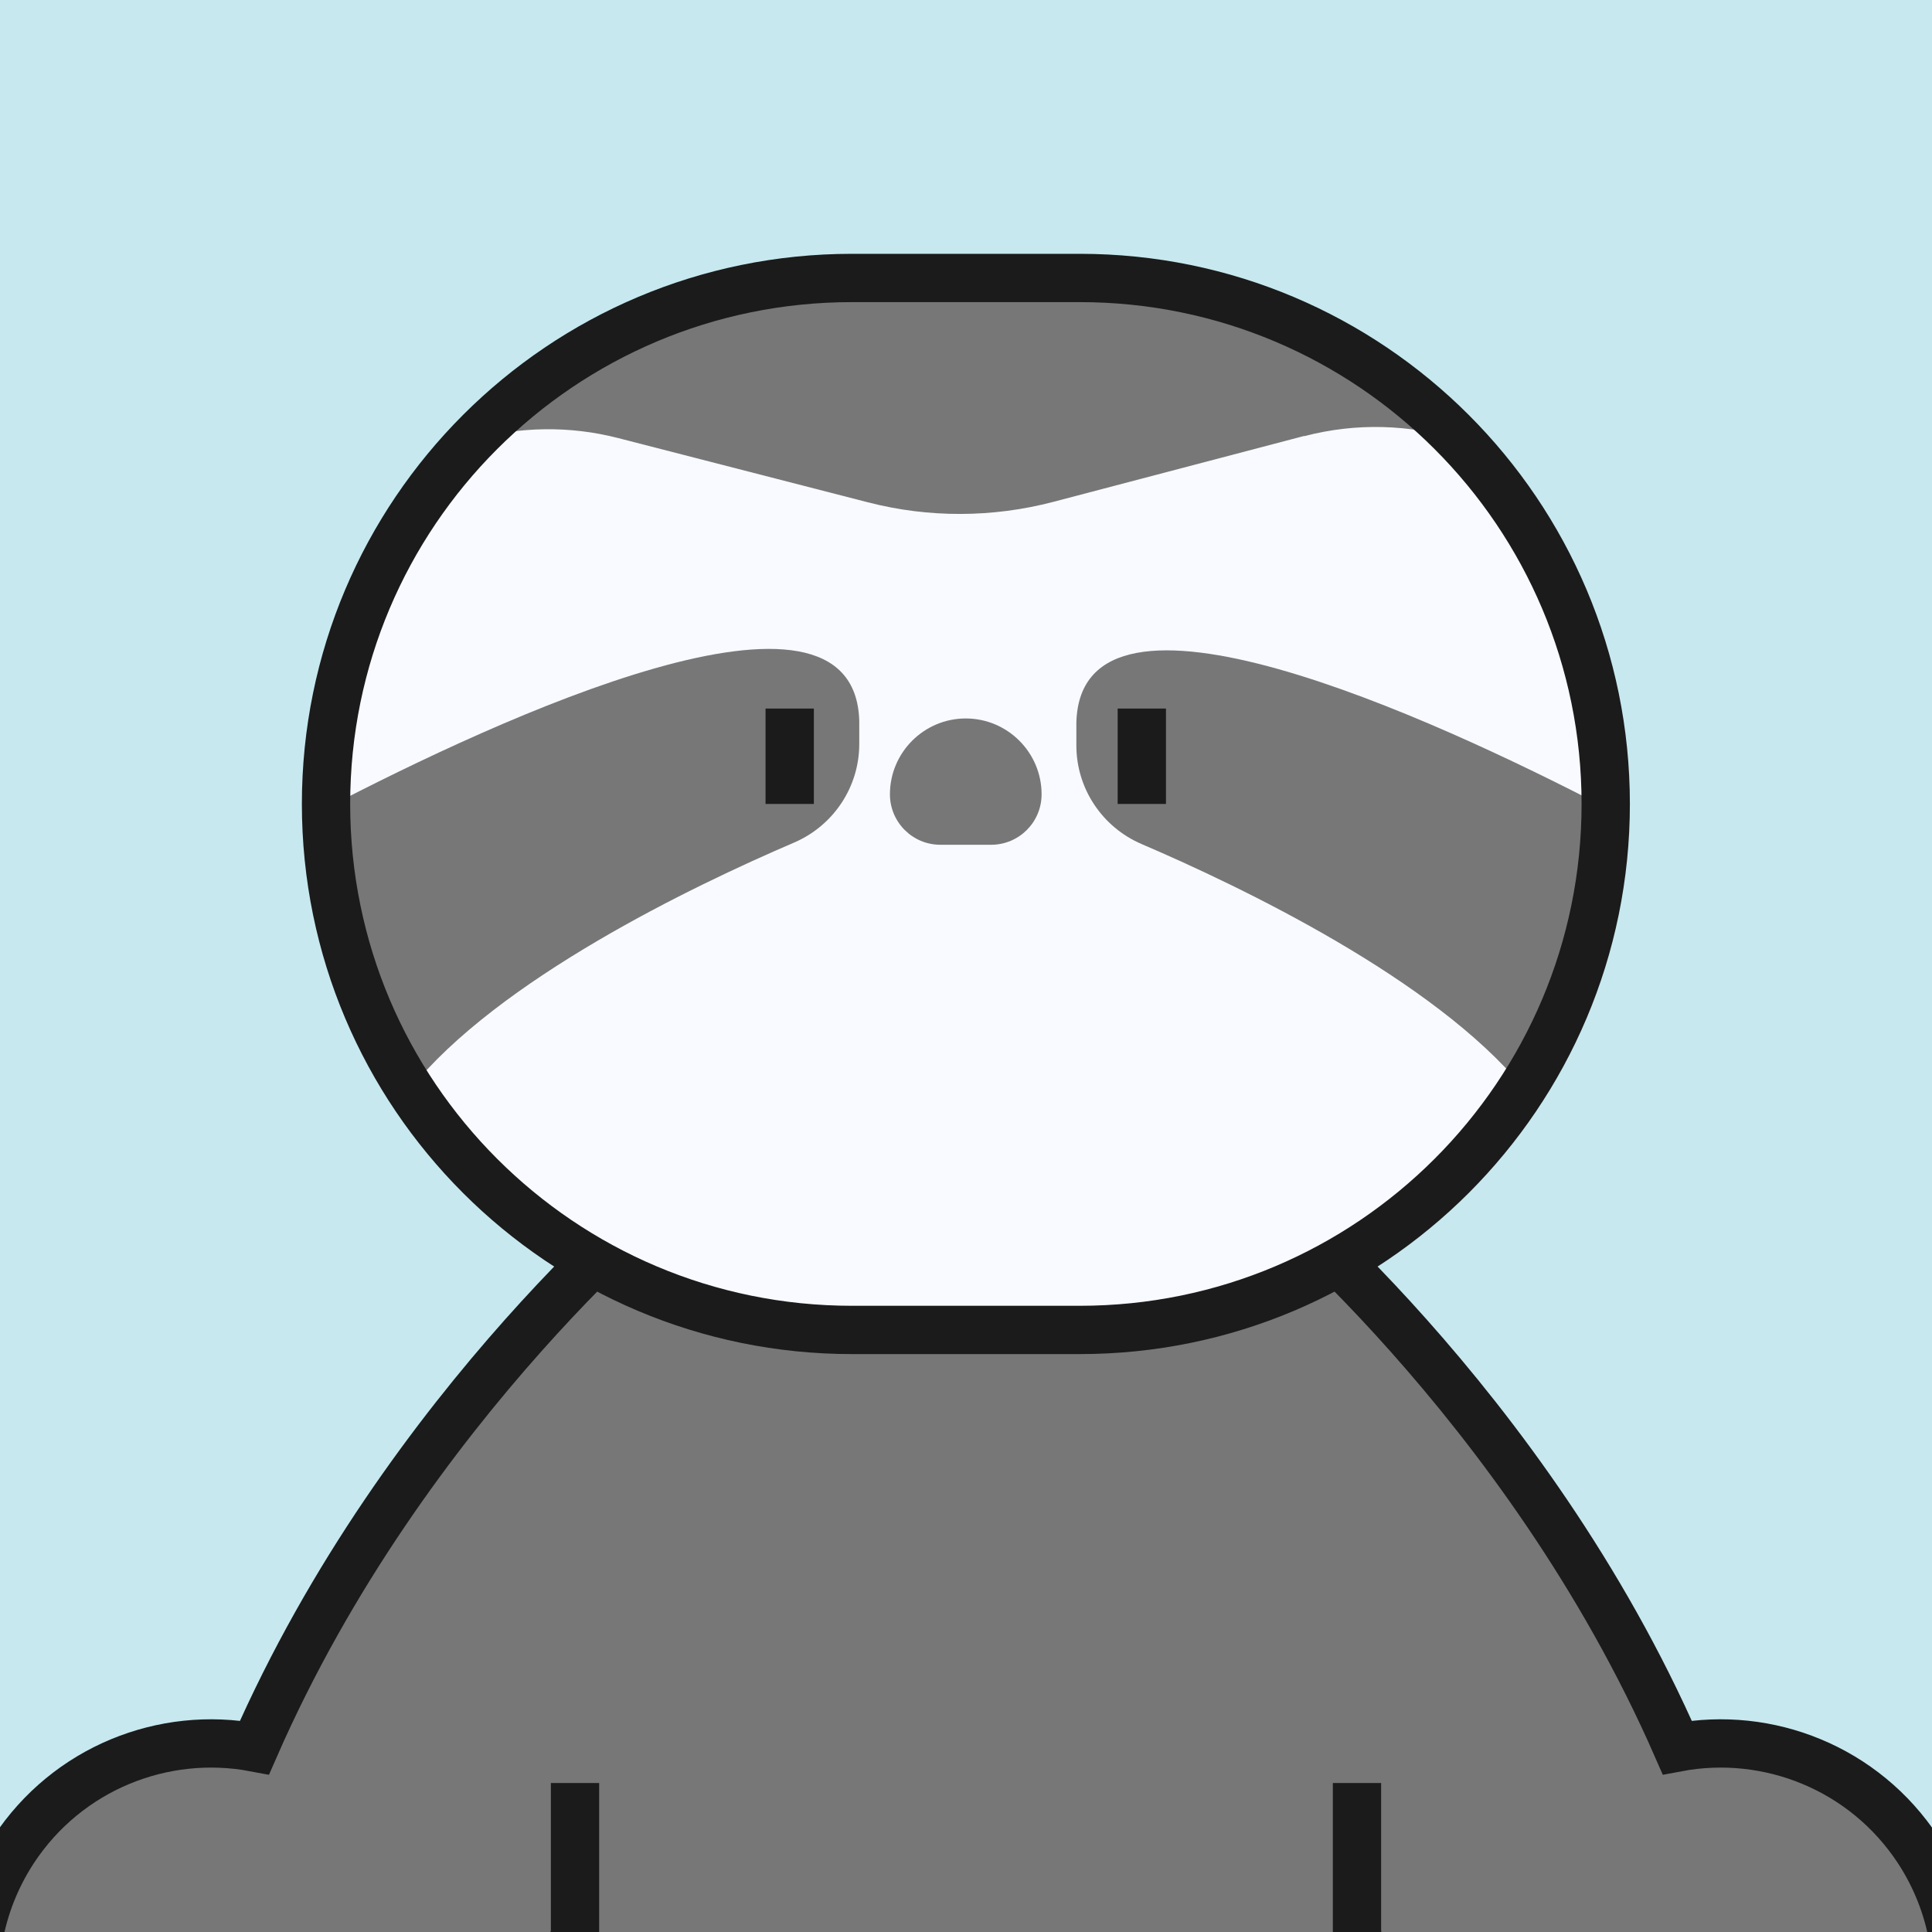
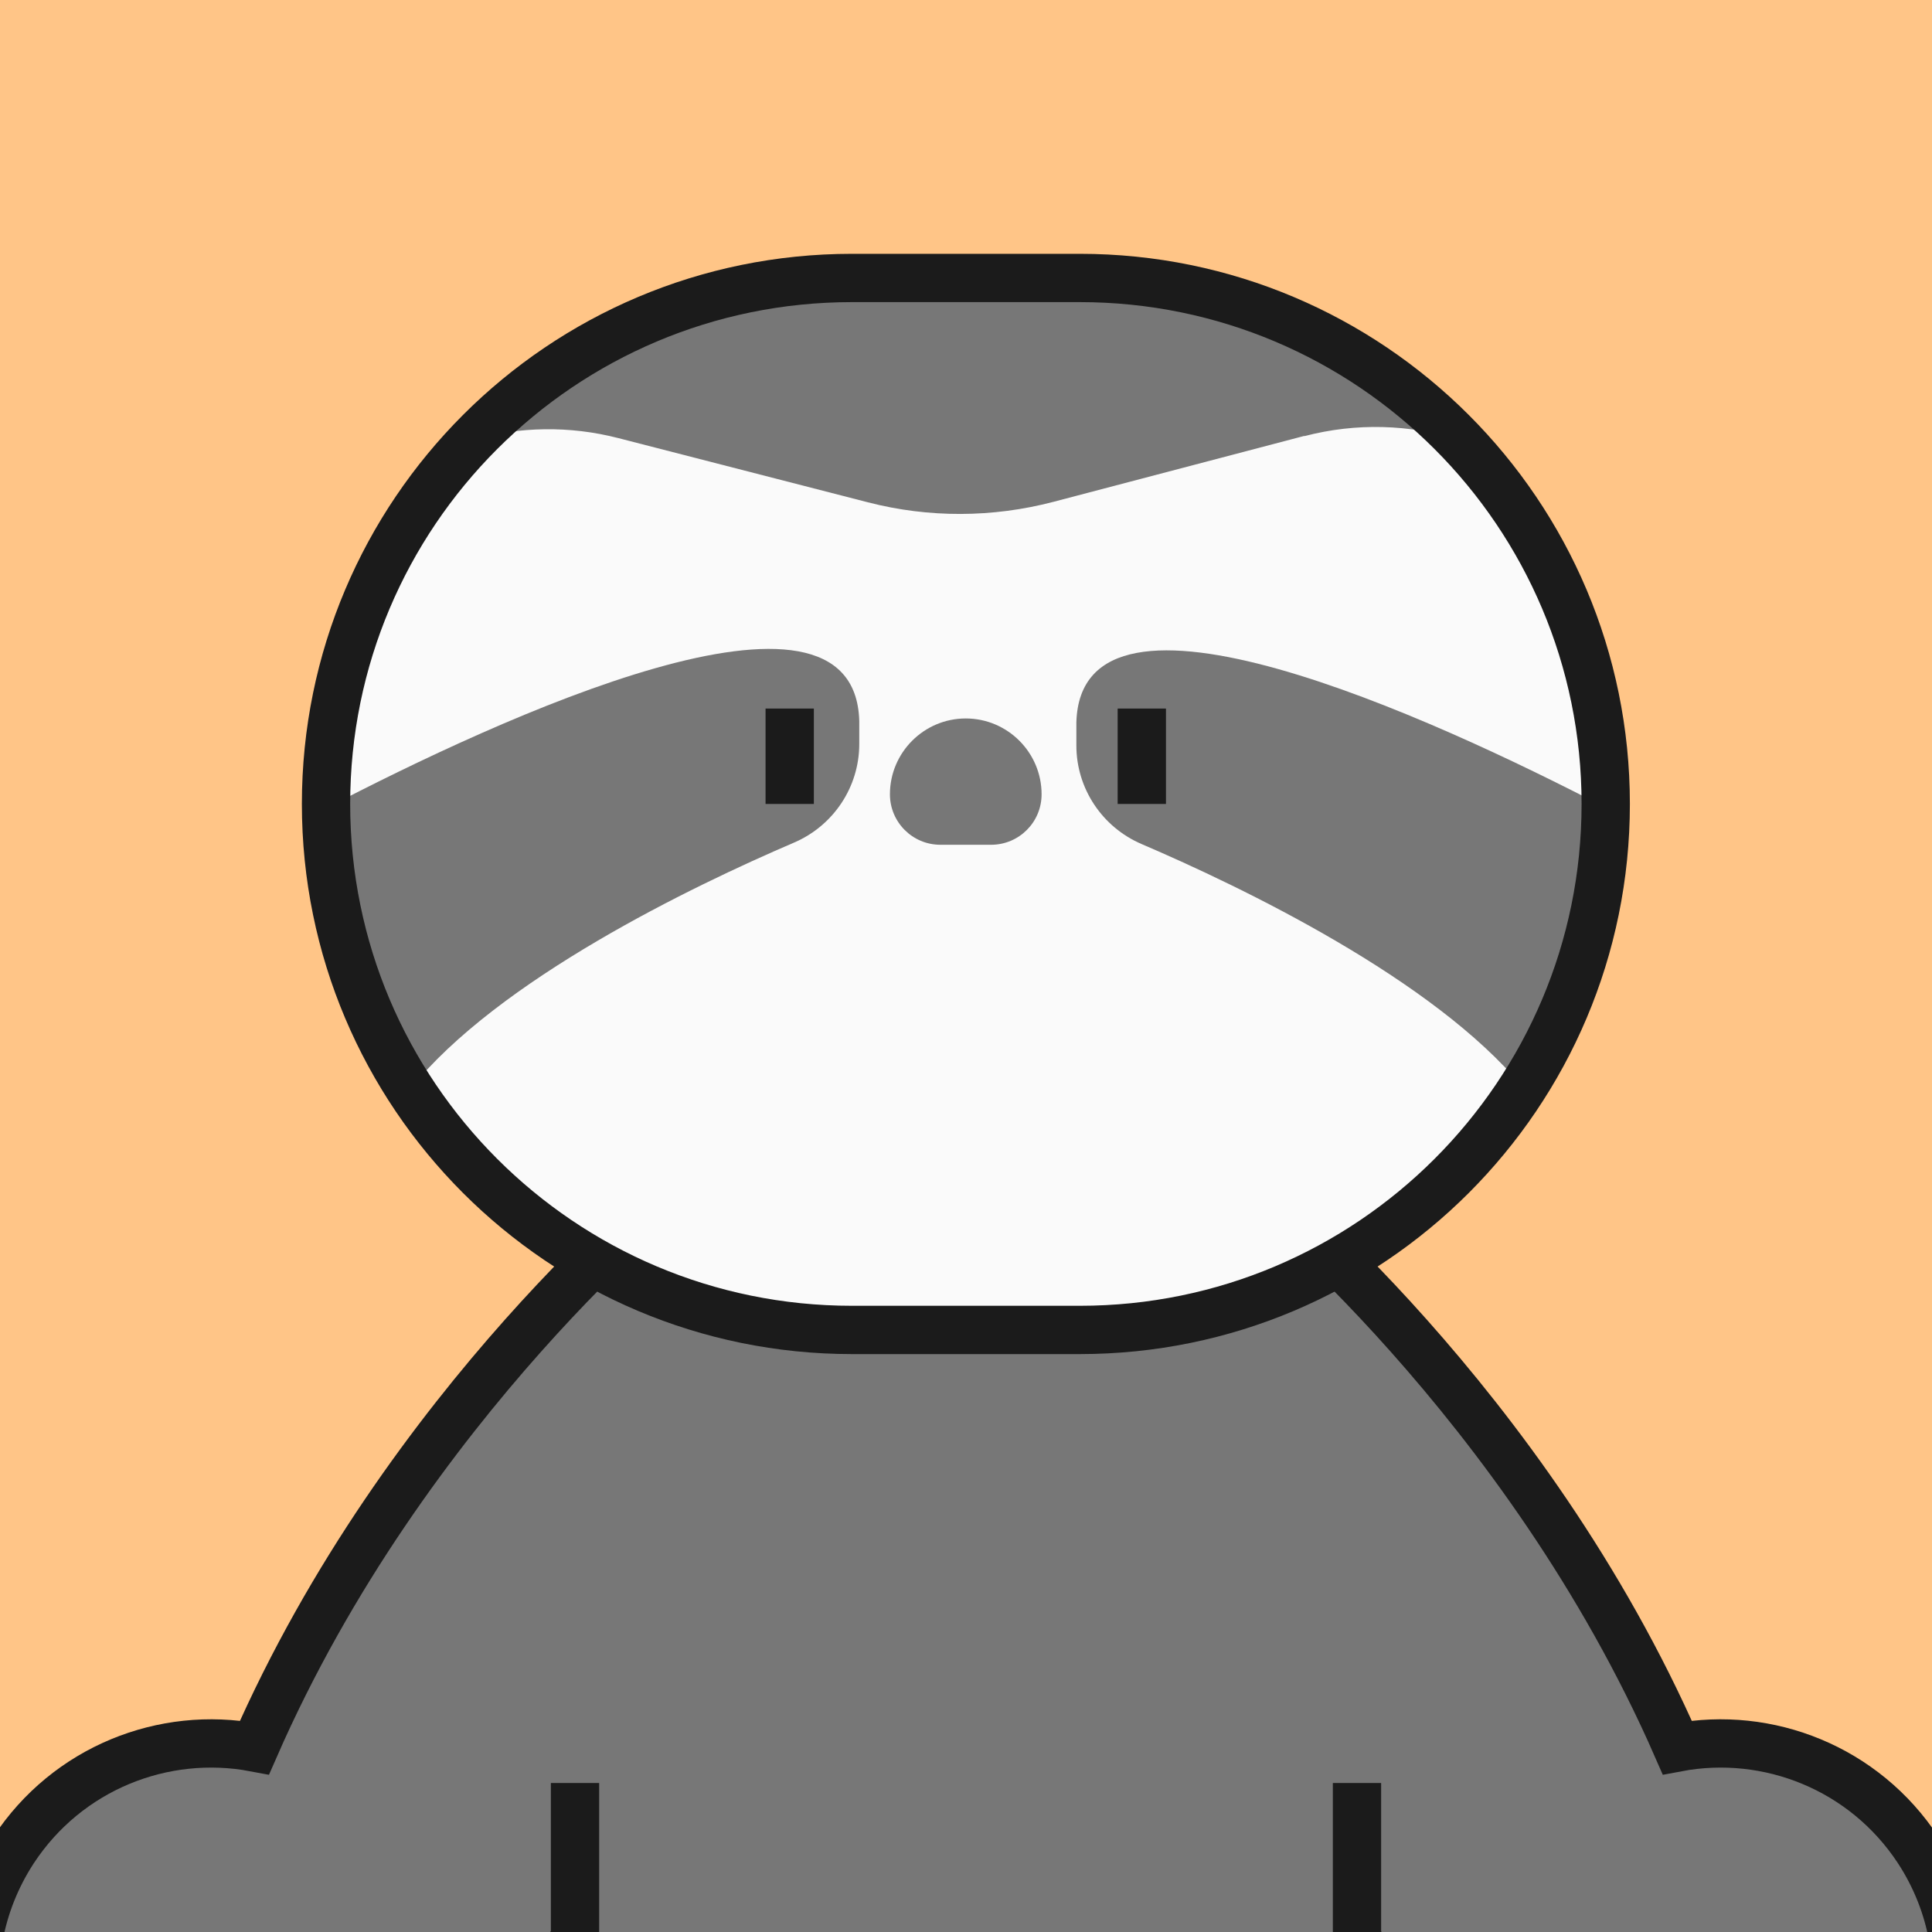
<svg xmlns="http://www.w3.org/2000/svg" width="80" height="80" viewBox="0 0 80 80" fill="none">
-   <g clip-path="url(#clip0_2329_14557)">
-     <rect width="80" height="80" fill="#C7E8EF" />
+   <g clip-path="url(#clip0_3204_348)">
+     <rect width="80" height="80" fill="#FFC587" />
    <path d="M56.18 80.23L59.09 85.21C59.3 86.51 59.79 87.79 60.55 88.96C63.5 93.48 69.56 94.74 74.08 91.79L76.6 90.14C81.12 87.19 82.38 81.13 79.43 76.61C77.2 73.21 73.21 71.65 69.45 72.36C63.17 58.01 51.93 49.02 51.93 49.02H28.06C28.06 49.02 16.82 58.01 10.54 72.36C6.78 71.65 2.79 73.21 0.56 76.61C-2.39 81.13 -1.13 87.18 3.39 90.14L5.91 91.79C10.43 94.74 16.48 93.48 19.44 88.96C20.21 87.79 20.69 86.51 20.9 85.21L23.81 80.23" fill="#777777" />
    <path d="M56.18 80.23L59.09 85.21C59.3 86.51 59.79 87.79 60.55 88.96C63.5 93.48 69.56 94.74 74.08 91.79L76.6 90.14C81.12 87.19 82.38 81.13 79.43 76.61C77.2 73.21 73.21 71.65 69.45 72.36C63.17 58.01 51.93 49.02 51.93 49.02H28.06C28.06 49.02 16.82 58.01 10.54 72.36C6.78 71.65 2.79 73.21 0.56 76.61C-2.39 81.13 -1.13 87.18 3.39 90.14L5.91 91.79C10.43 94.74 16.48 93.48 19.44 88.96C20.21 87.79 20.69 86.51 20.9 85.21L23.81 80.23" stroke="#1B1B1B" stroke-width="2" stroke-miterlimit="10" />
-     <path d="M44.71 11.51H35.28C23.251 11.51 13.5 21.261 13.5 33.29C13.5 45.319 23.251 55.07 35.28 55.07H44.71C56.739 55.07 66.49 45.319 66.49 33.29C66.49 21.261 56.739 11.51 44.71 11.51Z" fill="#F8FAFF" />
+     <path d="M44.71 11.51H35.28C23.251 11.51 13.5 21.261 13.5 33.29C13.5 45.319 23.251 55.07 35.28 55.07H44.71C56.739 55.07 66.49 45.319 66.49 33.29C66.49 21.261 56.739 11.51 44.71 11.51Z" fill="#FAFAFA" />
    <path fill-rule="evenodd" clip-rule="evenodd" d="M43.62 20.78L54.01 18.05V18.06C56.157 17.497 58.376 17.569 60.424 18.208C56.46 14.08 50.885 11.51 44.71 11.51H35.28C29.106 11.51 23.532 14.079 19.569 18.206C21.503 17.663 23.581 17.62 25.6 18.14L35.94 20.8C38.46 21.45 41.1 21.44 43.62 20.78Z" fill="#777777" />
    <path fill-rule="evenodd" clip-rule="evenodd" d="M16.979 45.103C20.626 40.564 28.665 36.696 32.88 34.89C34.51 34.19 35.58 32.59 35.58 30.81V29.85C35.383 22.915 20.615 29.762 13.501 33.469C13.535 37.756 14.808 41.747 16.979 45.103Z" fill="#777777" />
    <path fill-rule="evenodd" clip-rule="evenodd" d="M66.489 33.446C59.316 29.721 44.766 23.027 44.57 29.91V30.87C44.57 32.65 45.64 34.25 47.27 34.95C51.443 36.738 59.364 40.547 63.06 45.027C65.205 41.681 66.459 37.709 66.489 33.446Z" fill="#777777" />
    <path d="M44.71 11.51H35.28C23.251 11.51 13.5 21.261 13.5 33.29C13.5 45.319 23.251 55.07 35.28 55.07H44.71C56.739 55.07 66.49 45.319 66.49 33.29C66.49 21.261 56.739 11.51 44.71 11.51Z" stroke="#1B1B1B" stroke-width="2" stroke-miterlimit="10" />
    <path d="M23.81 73.83V90.85H21.83C17.23 90.85 13.5 94.58 13.5 99.18C13.5 103.78 17.23 107.51 21.83 107.51H31.67C40 107.51 40 93.3 40 88.7C40 93.3 40 107.51 48.33 107.51H58.17C62.77 107.51 66.5 103.78 66.5 99.18C66.5 94.58 62.77 90.85 58.17 90.85H56.19V73.83" fill="#777777" />
    <path d="M23.81 73.83V90.85H21.83C17.23 90.85 13.5 94.58 13.5 99.18C13.5 103.78 17.23 107.51 21.83 107.51H31.67C40 107.51 40 93.3 40 88.7C40 93.3 40 107.51 48.33 107.51H58.17C62.77 107.51 66.5 103.78 66.5 99.18C66.5 94.58 62.77 90.85 58.17 90.85H56.19V73.83" stroke="#1B1B1B" stroke-width="2" stroke-miterlimit="10" />
    <path d="M39.99 29.75C41.72 29.75 43.13 31.16 43.13 32.89C43.13 34.05 42.19 34.98 41.04 34.98H38.94C37.78 34.98 36.85 34.04 36.85 32.89C36.85 31.16 38.26 29.75 39.99 29.75Z" fill="#777777" />
    <path d="M32.7 29.34V33.29" stroke="#1B1B1B" stroke-width="2" stroke-miterlimit="10" />
    <path d="M47.28 29.34V33.29" stroke="#1B1B1B" stroke-width="2" stroke-miterlimit="10" />
  </g>
  <defs>
-     <clipPath id="clip0_2329_14557">
+     <clipPath id="clip0_3204_348">
      <rect width="80" height="80" fill="white" />
    </clipPath>
  </defs>
</svg>
